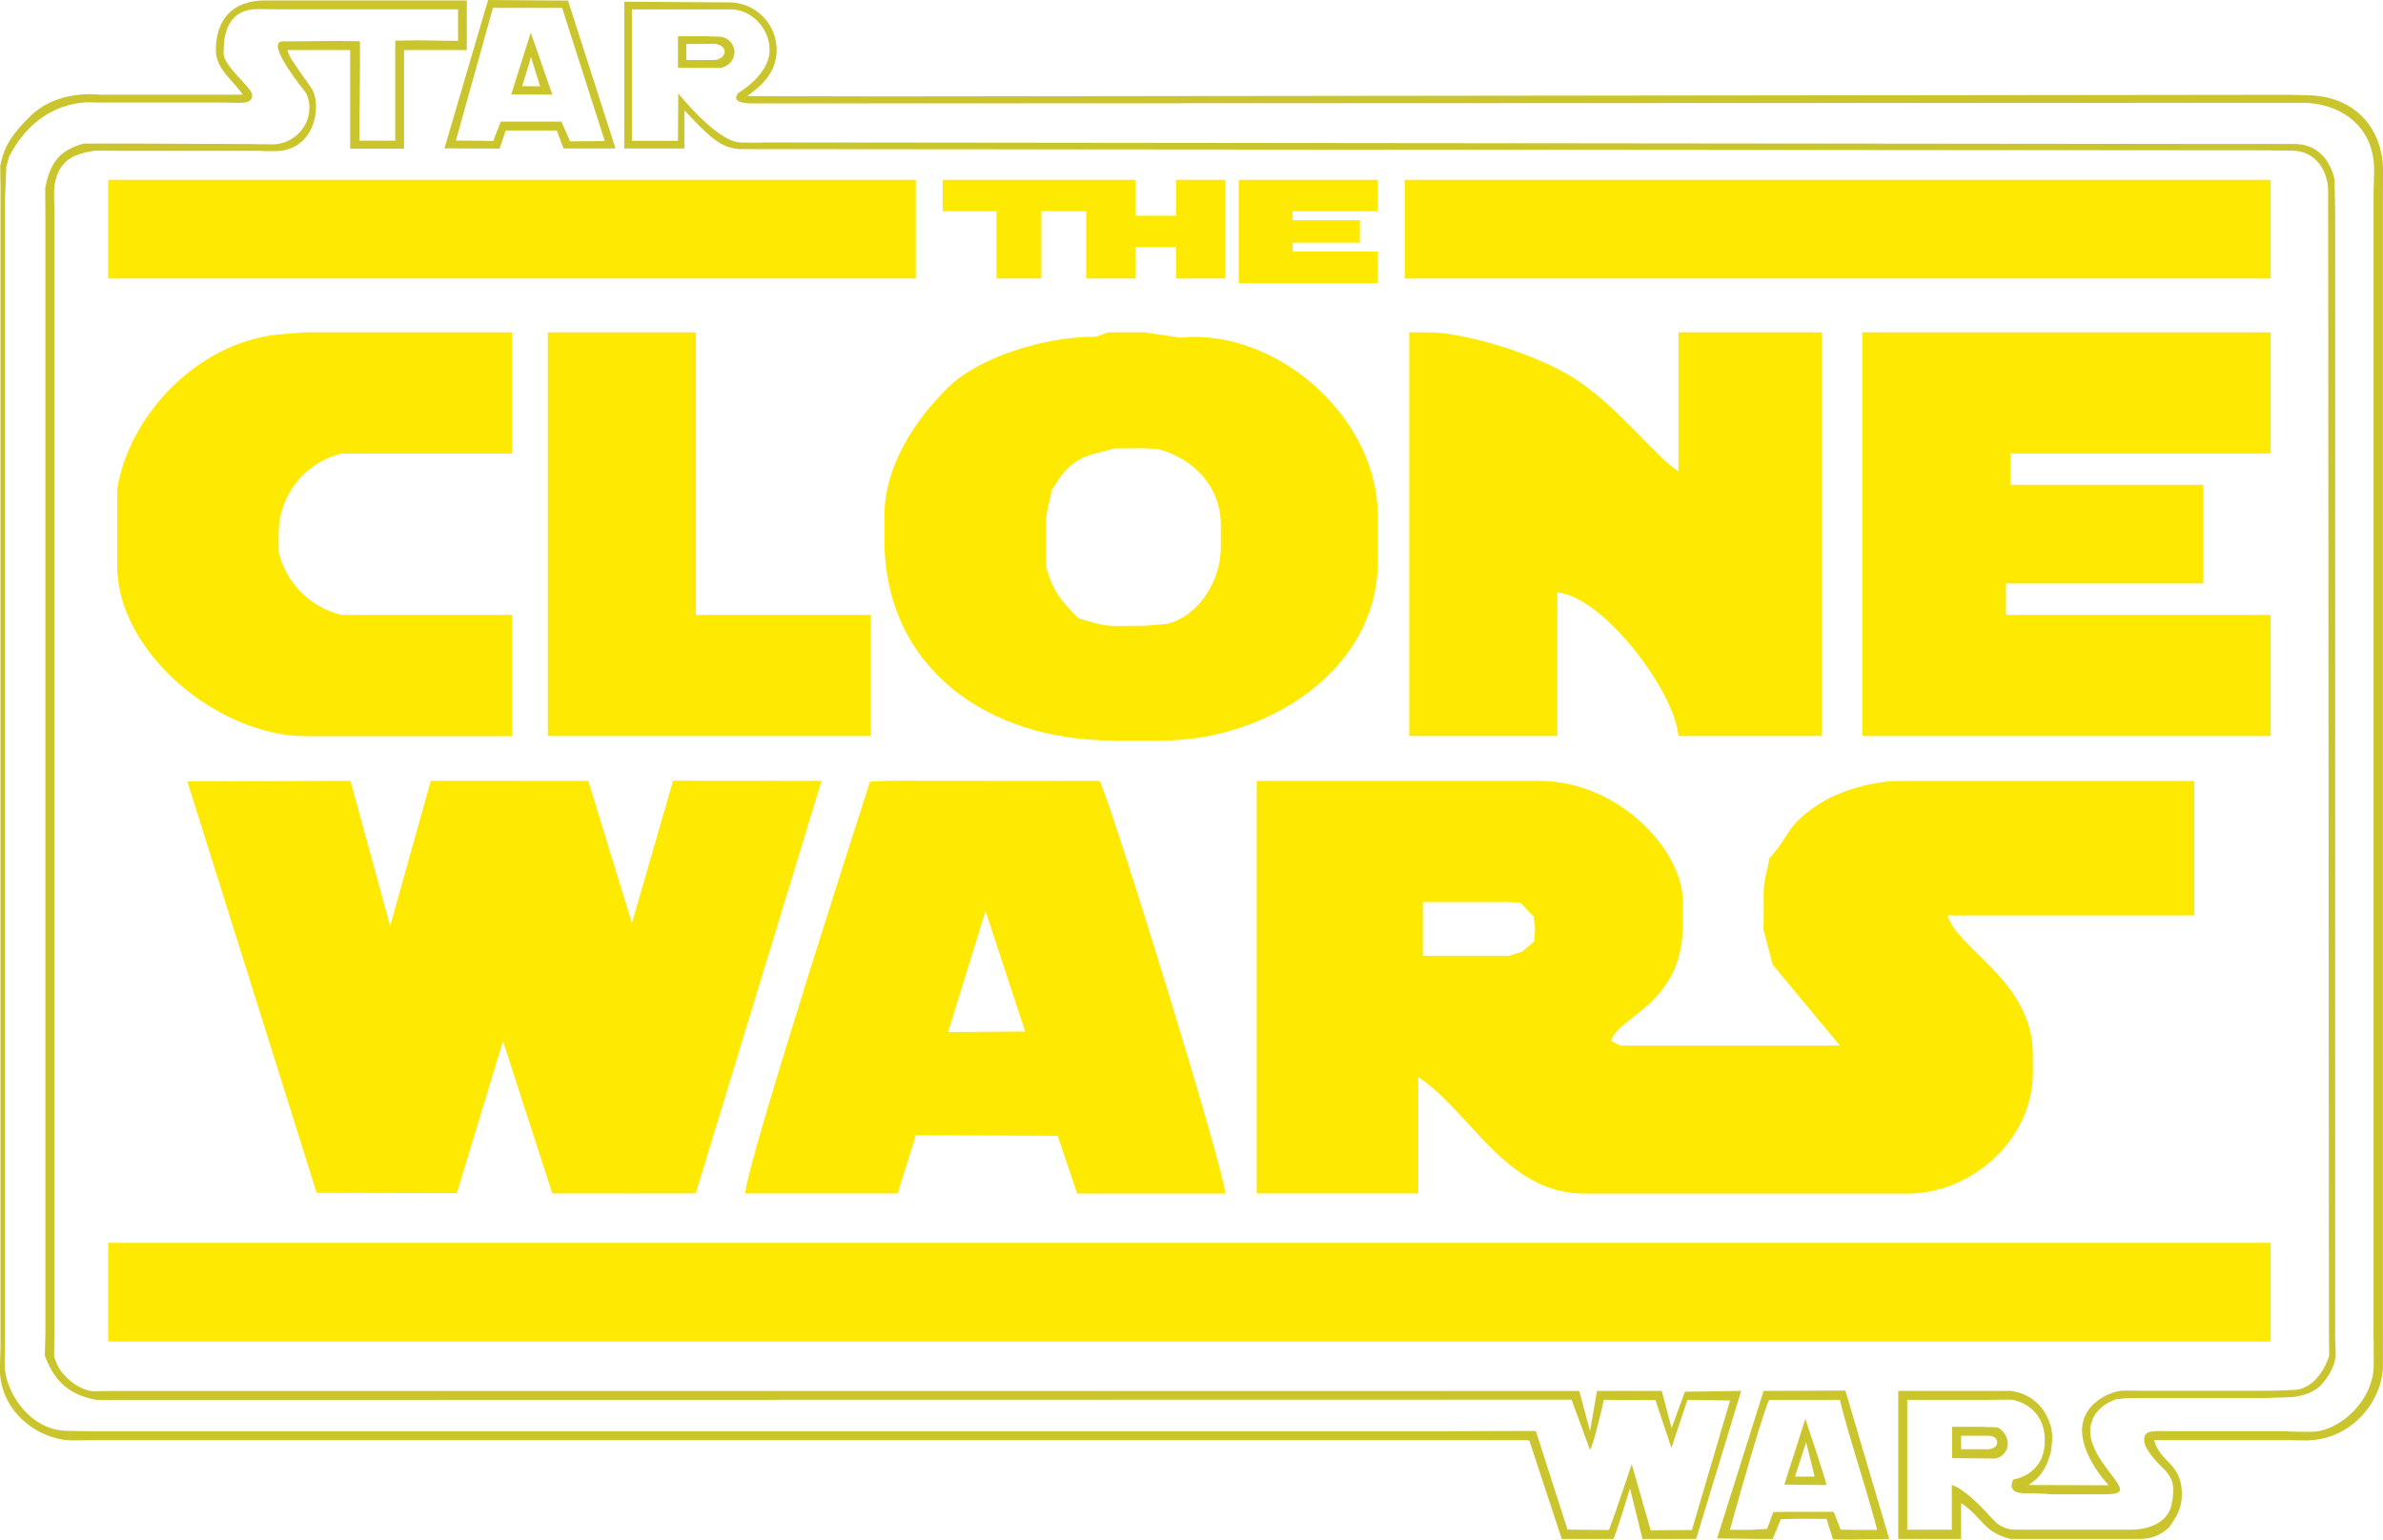
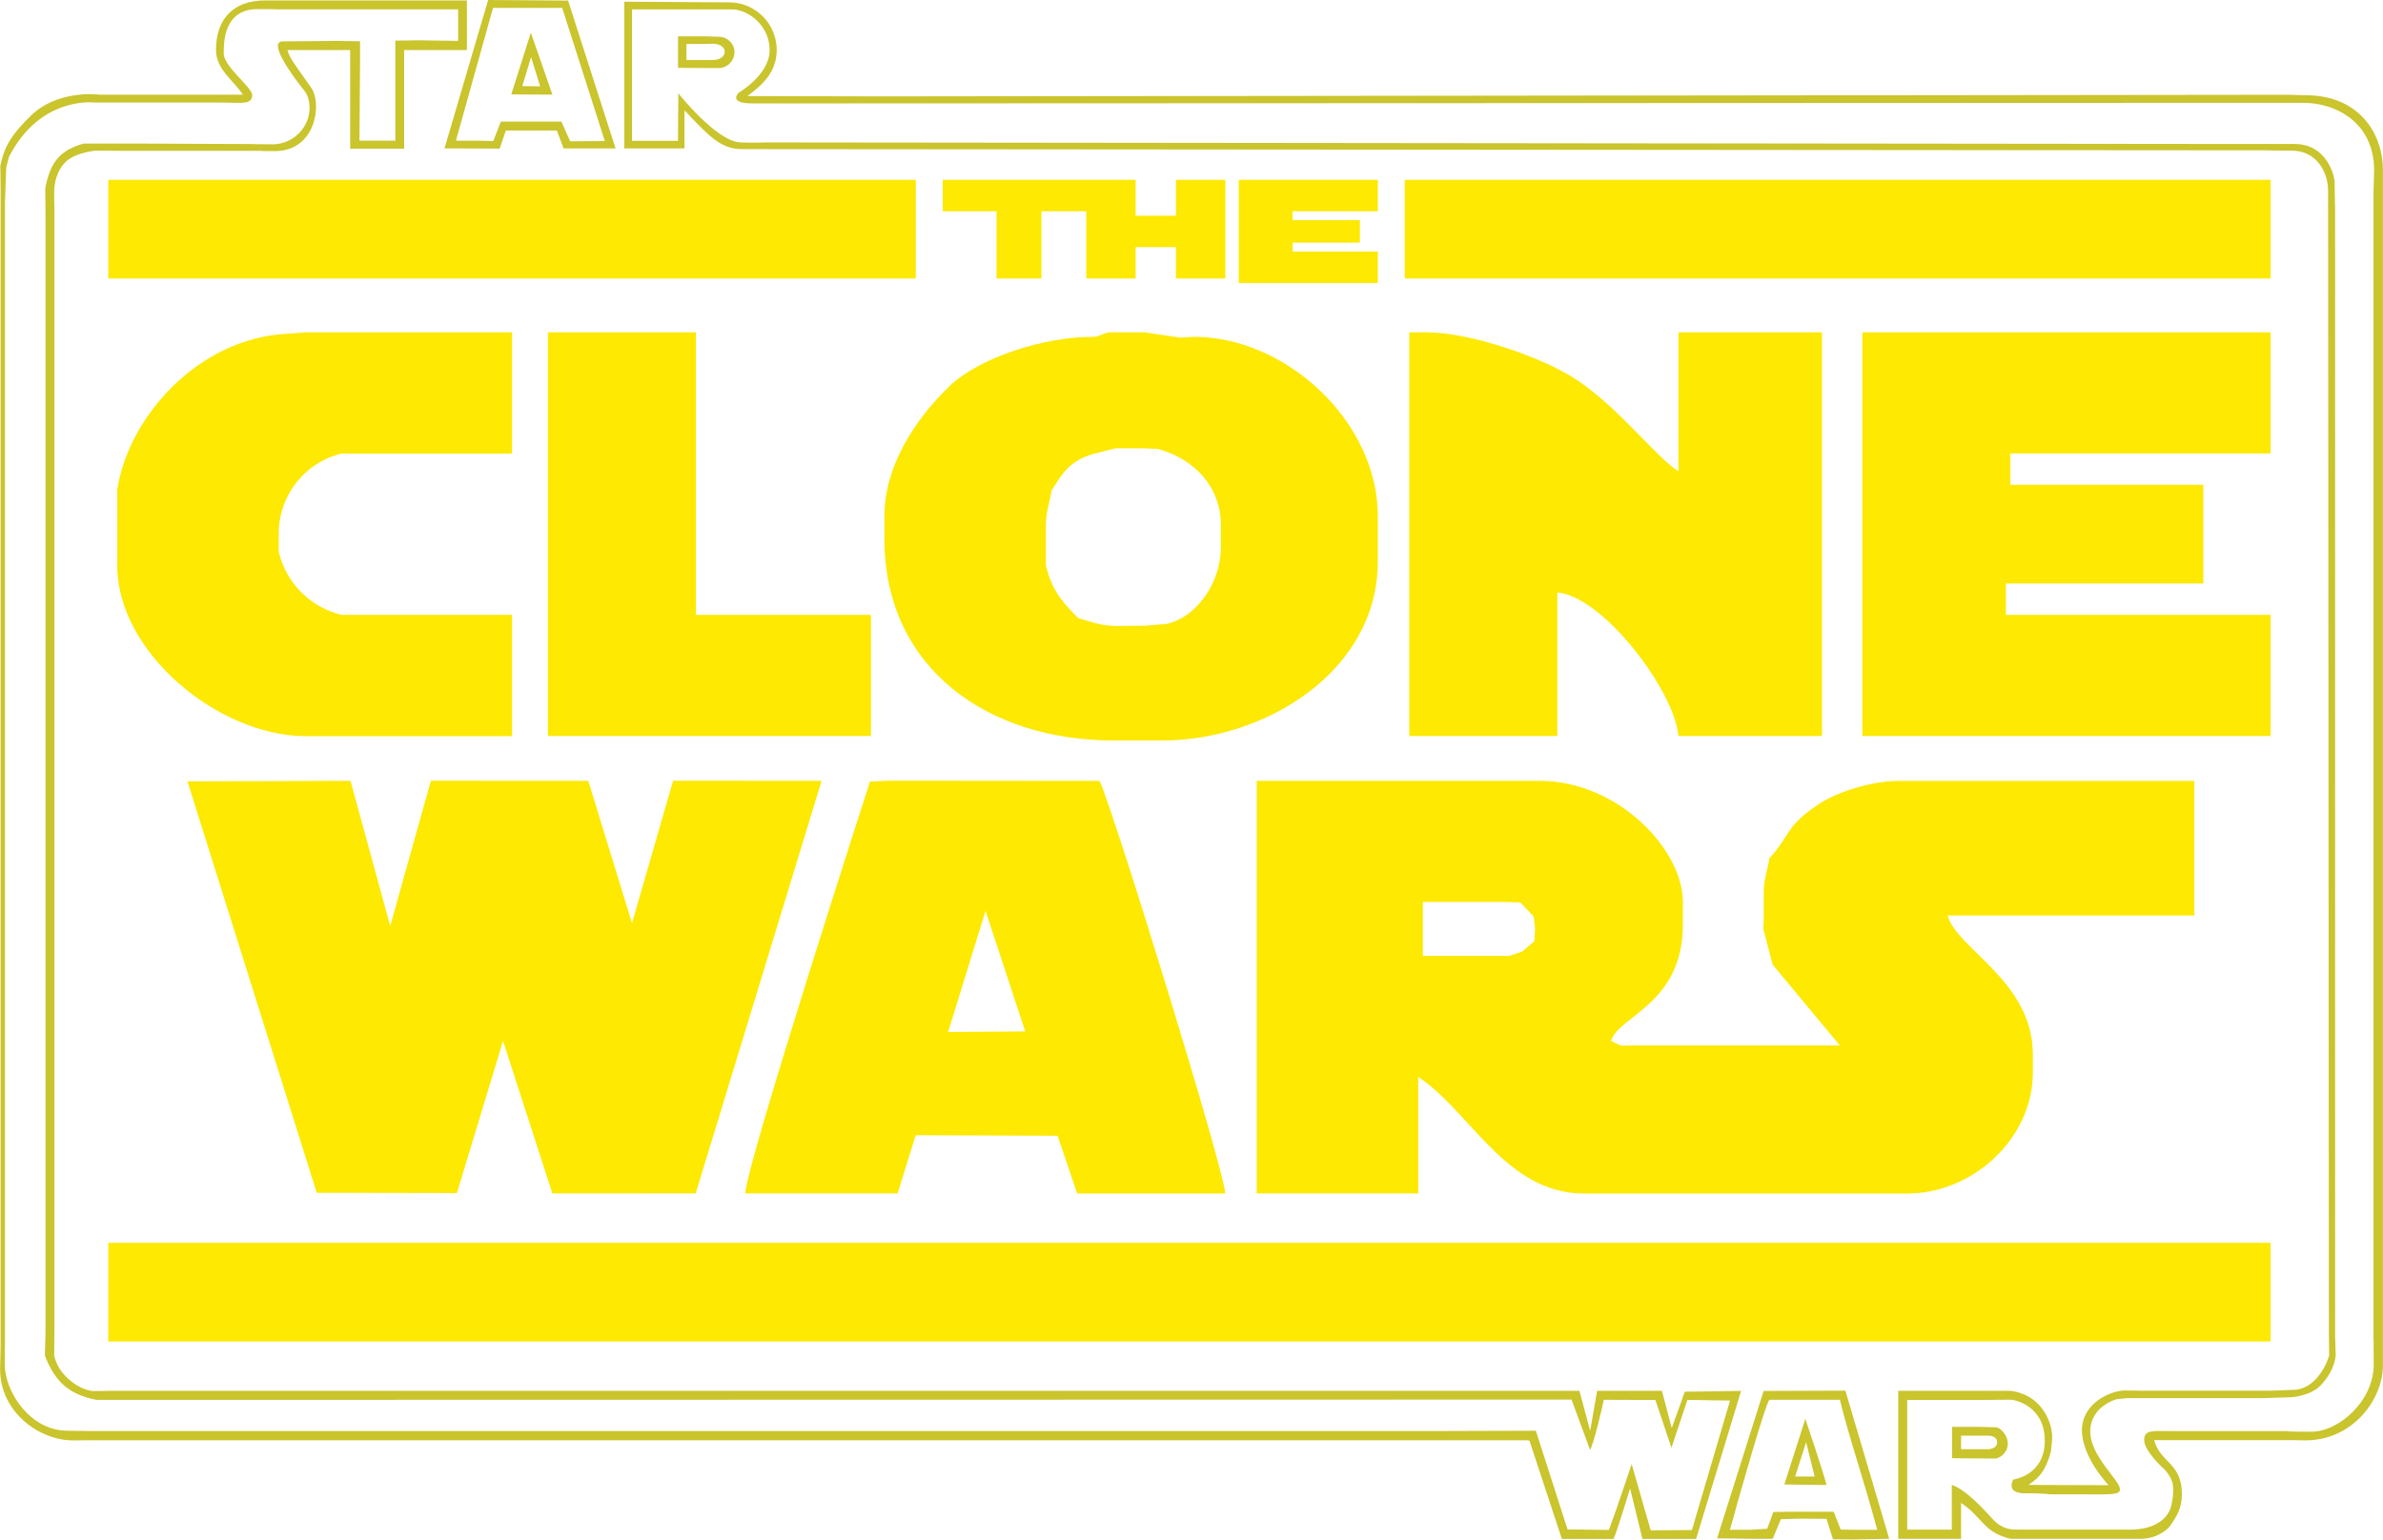
- <svg xmlns="http://www.w3.org/2000/svg" id="Layer_1" data-name="Layer 1" viewBox="0 0 772.6 499.24">
+ <svg xmlns="http://www.w3.org/2000/svg" id="Layer_1" data-name="Layer 1" width="772.64" height="499.25" viewBox="0 0 772.64 499.25">
  <defs>
    <style>.cls-1,.cls-2{fill:#fde901;}.cls-1,.cls-3{fill-rule:evenodd;}.cls-3{fill:#cac42d;}</style>
  </defs>
-   <path class="cls-1" d="M553.75,293.25h26.18l5.46.15,4.34,4.59.46,4-.26,4L586,309.35l-4.21,1.34h-28V293.25Zm-53.82,94.54H552.3V350c17,11.24,28.37,37.82,53.82,37.82H710.84c21.18,0,40.73-17.75,40.73-39.27V342.7c0-23.87-24.69-34.22-27.64-45.09h80V254h-96c-7.82,0-19.18,3.15-25.87,7.59-10.87,7.21-8.94,9.89-15.93,17.51-.62,4.25-1.83,6.77-1.83,11.27v8.72l-.1,2.94,3,11.55L689,339.79h-66.9c-5.29,0-3,.52-7.28-1.45,2.25-8.17,23.28-11.78,23.28-37.82v-7.27c0-17-21-39.28-46.55-39.28H499.93Z" transform="translate(-92.49 -0.74)" />
-   <rect class="cls-2" x="35.08" y="403.05" width="701.09" height="32" />
-   <polygon class="cls-1" points="102.67 386.83 148.11 386.92 163.07 337.59 179.07 387.05 225.54 387.02 266.35 253.23 218.21 253.19 204.88 299.4 190.71 253.23 139.68 253.2 126.49 300.32 113.62 253.23 60.74 253.39 102.67 386.83" />
-   <path class="cls-1" d="M549.39,239.43h48V192.88c14.88,1.29,38,31.89,39.27,46.55h46.55V108.52H636.66v45.09c-7.67-5-19-20.33-32.91-29.63-11.3-7.59-35.13-15.46-48.54-15.46h-5.82Z" transform="translate(-92.49 -0.74)" />
-   <polygon class="cls-1" points="603.8 238.69 736.17 238.69 736.17 199.41 650.35 199.41 650.35 189.23 714.35 189.23 714.35 157.23 651.8 157.23 651.8 147.05 736.17 147.05 736.17 107.78 603.8 107.78 603.8 238.69" />
-   <path class="cls-1" d="M463.27,146.12l4.66.22c11.29,3.09,20.37,11.85,20.37,24.72v7.28c0,10.54-7.07,22.21-17.46,24.72l-6.89.6-9.67.08c-4.5,0-7.58-1.2-12.15-2.51-5.41-5.32-8.66-9.22-10.56-17.08V171.06c0-4.5,1.21-7,1.83-11.26,2.56-3.61,5.05-9.8,14.17-12l6.52-1.67ZM446.11,110c-14.09,0-35.87,6.2-46.19,16.35C389,137,379.21,152,379.21,168.15v7.28c0,42.42,34,65.45,74.18,65.45h16c32.93,0,69.81-22.17,69.81-58.18V168.15c0-30.71-29.77-58.18-59.63-58.18l-4.41.27-11.59-1.72H451.93C448.57,109.42,449.1,110,446.11,110Z" transform="translate(-92.49 -0.74)" />
-   <path class="cls-1" d="M412,296.14l12.87,39.11-25,.18Zm-77.89,91.65,49.41,0,5.87-18.89,46,.18,6.36,18.73h48c-.15-7.13-36-123.57-40.73-133.82l-68.36-.06-6.09.27S334.31,378.57,334.11,387.79Z" transform="translate(-92.49 -0.74)" />
-   <path class="cls-1" d="M185.17,109c-28.22,1.56-51,26.64-54.69,50.48v24.72c0,28.26,33,55.28,61.09,55.28h66.91V200.15H203.2a27.59,27.59,0,0,1-20.36-20.36V174a26.65,26.65,0,0,1,20.36-26.18h55.28V108.52H191.57Z" transform="translate(-92.49 -0.74)" />
-   <rect class="cls-2" x="455.44" y="58.32" width="280.73" height="32" />
-   <polygon class="cls-1" points="177.62 238.69 282.35 238.69 282.35 199.41 225.62 199.41 225.62 107.78 177.62 107.78 177.62 238.69" />
-   <rect class="cls-2" x="35.08" y="58.32" width="261.82" height="32" />
-   <path class="cls-3" d="M192.46,38.55a12.17,12.17,0,0,1-11.35,9c-5.7,0-7-.1-7-.1l-1.45,0-33.6-.14-19.52,0c-7.3,2.12-10.73,5.55-12.41,14.55l.08,7.44,0,363.64-.19,7.44c2.77,7.11,6.62,12.47,16.76,14.35l5.22,0L602,454.64l6,16.28c1-1.18,4.39-15.28,4.41-16.22l16.78.07,5.2,15.49,5.19-15.56,13.82.21-12.37,42-13.36.09-6.15-21.45s-5.44,16.34-7.37,21.36l-13.45-.13-10.27-32-32.31.1H139.21l-17.46,0-7.34-.13C102,464.72,94,451.85,94,443.23l.07-7.44,0-369.45L94.52,55l.88-3.41C105.69,31.65,123.2,34,123.2,34h40.73c6.7,0,10.3.86,10.3-2.44,0-2.44-9.23-9.28-9.23-13.43,0-3.14-.25-14.44,11-14.44,5.82,0,5.77.07,5.77.07H241V14l-13.11-.19-7.25.11V46.35H209l.2-25.13,0-7.09L201.75,14s-12.71.16-17.59.16,2.61,10.53,7.08,16.12C191.24,30.25,193.68,33.06,192.46,38.55Zm-30-21.67c0,6.39,5.52,9.7,8.72,14.55l-46.54,0s-14.06-1.9-22.92,7.59c-7.2,7.05-8.27,11.37-9.15,15.48L92.66,62l0,375.28-.2,7.43c0,14,12.71,23.13,23.61,23.13l5.65-.05,17.46,0H587.32l1,.11,10.51,31.89H615.6c1.19-2.58,5.35-16.38,5.35-16.38L625,499.79l17.41,0,14.59-48-18.25.27-4.3,11.81-3.19-12.08-21,0L608,464.81l-3.48-13-46.4,0H92.66l36.36,0-6.25.09s-4.13,0-8.74-4.51a14.11,14.11,0,0,1-4-7l.07-7.44,0-365.09s-.08-2-.08-4.7.69-7,3.82-10,9.68-3.58,9.68-3.58l7.8.07,46.19,0s-1.57.1,4,.1c13.18,0,15.13-14.53,12.33-19.78-.75-1.4-4.32-6.05-6.47-9.4a13.93,13.93,0,0,1-1.71-3.6h20.36v32h17.46v-32h20.36V.88H178.48C167.68.88,162.48,7.33,162.48,16.88Z" transform="translate(-92.49 -0.74)" />
-   <path class="cls-3" d="M297.37,3.79h32.38C335.07,3.79,342,9,342,17s-10,13.79-10,13.79-3.77,3.49,4.48,3.49h12.57l475.82-.19h14.44c10.36,0,22.91,6.28,22.91,21.91l-.2,7.44,0,372.36s.07-4.43.07,7.44-11.27,21.82-20.27,21.82-7.44-.2-7.44-.2l-37.18,0c-6.69,0-9.54-.6-9.54,2.91s6.19,9.15,6.19,9.15,3.21,2.8,3.21,6.37a18.7,18.7,0,0,1-.46,5s-.58,8.53-13.82,8.53c-16.57,0-32.74,0-32.74,0l-4.93-.05a9.55,9.55,0,0,1-6.28-3.09c-4.39-4.8-9.16-9.8-13.54-11.4v14.54H710.84V454.7H737s6.32-.07,7.44-.07,11,1.91,11,13.28-10.21,12.61-10.21,12.61S742.56,485,749,485a64.23,64.23,0,0,1,8.43.33s3.84,0,11.61,0,10.78.23,10.78-1.64c0-2.92-9.64-10.69-9.64-18.77s8.42-10.41,8.42-10.41l1.85-.22,1.81-.17H826.4l8.83-.29s6.29-.25,9.76-3.95c4.78-5.09,4.78-9.8,4.78-9.8l-.2-5.7V68.93s-.18-8.29-.18-9.44-2.17-12.06-13-12.06-6.3,0-6.3,0l-16,0-465-.49-8.73,0s-2.27.17-7.76,0C324.86,46.74,312.39,31,312.39,31l-.1,15.42H297.37V3.79ZM378.17,32l-43.39-.1c4.9-3.64,9.52-7.76,9.52-15a15.48,15.48,0,0,0-15-15.4H327l-32.12-.21V48.88h19.51V36.53C321.73,44.19,325.84,49.1,333,49.1l495.65.4s-1.08.09,6.87.09,11.78,6.82,11.78,13.06.26,370.23.26,370.23l.08,7.45a19.17,19.17,0,0,1-4.46,7.81c-3.39,3.49-6.87,3.33-6.87,3.33l-7.66.29-42.18,0s-1.62-.07-5.2-.07c-4.41,0-13.76,4.09-13.76,12.9s8.65,17.81,8.65,17.81l-26-.09c2-1.38,5.46-3.44,7.31-11l.37-3.57v-1.78l-.41-2.51C755.64,457,751,452.6,744.3,451.79H707.93v48H728.3V488.15c6.91,4.58,7.16,9.5,16,11.64h42.18a13.11,13.11,0,0,0,9.27-3.77c2.44-3.41,4.13-6.1,4.13-10.73,0-10.22-7-10.08-9-17.5h45l4.07.07c15.46,0,25.11-13.44,25.11-24.22,0-4.72,0-7.85,0-7.85l0-372.36L865.1,56c0-12.49-8.16-24.37-25-24.37l-5.67-.16,2.91,0Z" transform="translate(-92.49 -0.74)" />
-   <polygon class="cls-1" points="305.62 68.5 323.08 68.5 323.08 90.32 337.62 90.32 337.62 68.5 352.17 68.5 352.17 90.32 368.17 90.32 368.17 80.14 381.26 80.14 381.26 90.32 397.26 90.32 397.26 58.32 381.26 58.32 381.26 69.96 368.17 69.96 368.17 58.32 305.62 58.32 305.62 68.5" />
-   <polygon class="cls-1" points="401.62 91.78 446.71 91.78 446.71 81.59 419.08 81.59 419.08 78.69 440.89 78.69 440.89 71.41 419.08 71.41 419.08 68.5 446.71 68.5 446.71 58.32 401.62 58.32 401.62 91.78" />
-   <path class="cls-3" d="M240.31,46.3l12-43h22.43l13.82,43.18-11.23.09-2.82-6.39H254.84l-2.44,6.3-4.23-.1-7.27-.05Zm-3.73,2.56,17.89.07,2-5.87H273l2.2,5.82h16.85L276.65.93,250.73.74Z" transform="translate(-92.49 -0.74)" />
-   <path class="cls-3" d="M653.36,496.88c3.66-13.38,11.51-40.7,12.77-42.18H689c2.85,11.81,7.72,25.79,12.12,42.18h-6.3l-5.57-.09L687,491l-5.28,0-8.73,0-5.57.09-2,5.44-5.48.33-5.81,0Zm16.51-3.46,6-.17,8.8.06,2.1,6.63,6.57.05,11.66-.2-14.21-48.1-26.51.1-15.09,47.84,12.18.16,5.87,0Z" transform="translate(-92.49 -0.74)" />
-   <path class="cls-3" d="M678.06,468.47l2.76,11.12h-6.38ZM671,482.17l13.68.17c-1-4.1-6.88-21.47-6.88-21.47Z" transform="translate(-92.49 -0.74)" />
-   <path class="cls-3" d="M267.6,28.74l-5.8-.08,2.85-9.4Zm-9.37,2.62,13.34.07-7-20.1Z" transform="translate(-92.49 -0.74)" />
-   <path class="cls-3" d="M737,470.7H728.3v-4.36H737s3-.12,3,2.13S737,470.7,737,470.7Zm-11.63,2.91,8.73.06s4.33.06,5.36.06a5,5,0,0,0,4-4.68c0-3-2.49-5.47-3.89-5.47s-5.46-.15-5.46-.15h-8.72Z" transform="translate(-92.49 -0.74)" />
-   <path class="cls-3" d="M323.67,20.2c-4.78,0-8.65,0-8.65,0V15l4.81,0c1.54,0,2.69-.07,3.58-.09C329,14.93,328.44,20.2,323.67,20.2ZM312.3,22.7l8.73.06s3.27,0,4.85,0a5.22,5.22,0,0,0,4.73-4.91,5.06,5.06,0,0,0-5.26-5.22c-.84,0-4.33-.15-4.33-.15H312.3Z" transform="translate(-92.49 -0.74)" />
+   <path class="cls-1" d="M461.26,292.51h26.18l5.46.15,4.34,4.59.46,4-.26,4-3.93,3.36L489.3,310h-28V292.51Zm-53.82,94.54h52.37V349.26c17,11.24,28.37,37.82,53.82,37.82H618.35c21.18,0,40.73-17.75,40.73-39.27V342c0-23.87-24.69-34.22-27.64-45.09h80V253.26h-96c-7.82,0-19.18,3.15-25.87,7.59-10.87,7.21-8.94,9.89-15.93,17.51-.62,4.25-1.83,6.77-1.83,11.27v8.72l-.1,2.94,3,11.55,21.8,26.21h-66.9c-5.29,0-3,.52-7.28-1.45,2.25-8.17,23.28-11.78,23.28-37.82v-7.27c0-17-21-39.28-46.55-39.28H407.44Z" transform="translate(0.03)" />
+   <rect class="cls-2" x="35.11" y="403.05" width="701.09" height="32" />
+   <polygon class="cls-1" points="102.7 386.83 148.14 386.92 163.1 337.59 179.1 387.05 225.57 387.02 266.38 253.23 218.24 253.19 204.91 299.4 190.74 253.23 139.71 253.2 126.52 300.32 113.65 253.23 60.77 253.39 102.7 386.83" />
+   <path class="cls-1" d="M456.9,238.69h48V192.14c14.88,1.29,38,31.89,39.27,46.55h46.55V107.78H544.17v45.09c-7.67-5-19-20.33-32.91-29.63-11.3-7.59-35.13-15.46-48.54-15.46H456.9Z" transform="translate(0.03)" />
+   <polygon class="cls-1" points="603.83 238.69 736.2 238.69 736.2 199.41 650.38 199.41 650.38 189.23 714.38 189.23 714.38 157.23 651.83 157.23 651.83 147.05 736.2 147.05 736.2 107.78 603.83 107.78 603.83 238.69" />
+   <path class="cls-1" d="M370.78,145.38l4.66.22c11.29,3.09,20.37,11.85,20.37,24.72v7.28c0,10.54-7.07,22.21-17.46,24.72l-6.89.6-9.67.08c-4.5,0-7.58-1.2-12.15-2.51-5.41-5.32-8.66-9.22-10.56-17.08V170.32c0-4.5,1.21-7,1.83-11.26,2.56-3.61,5-9.8,14.17-12l6.52-1.67Zm-17.16-36.12c-14.09,0-35.87,6.2-46.19,16.35-10.92,10.65-20.71,25.65-20.71,41.8v7.28c0,42.42,34,65.45,74.18,65.45h16c32.93,0,69.81-22.17,69.81-58.18V167.41c0-30.71-29.77-58.18-59.63-58.18l-4.41.27-11.59-1.72H359.44C356.08,108.68,356.61,109.26,353.62,109.26Z" transform="translate(0.03)" />
+   <path class="cls-1" d="M319.51,295.4l12.87,39.11-25,.18Zm-77.89,91.65H291l5.87-18.89,46,.18,6.36,18.73h48c-.15-7.13-36-123.57-40.73-133.82l-68.36-.06-6.09.27S241.82,377.83,241.62,387.05Z" transform="translate(0.03)" />
+   <path class="cls-1" d="M92.68,108.26c-28.22,1.56-51,26.64-54.69,50.48v24.72c0,28.26,33,55.28,61.09,55.28H166V199.41H110.71a27.6,27.6,0,0,1-20.36-20.36v-5.79a26.66,26.66,0,0,1,20.36-26.18H166v-39.3H99.08Z" transform="translate(0.03)" />
+   <rect class="cls-2" x="455.47" y="58.32" width="280.73" height="32" />
+   <polygon class="cls-1" points="177.65 238.69 282.38 238.69 282.38 199.41 225.65 199.41 225.65 107.78 177.65 107.78 177.65 238.69" />
+   <rect class="cls-2" x="35.11" y="58.32" width="261.82" height="32" />
+   <path class="cls-3" d="M100,37.81a12.17,12.17,0,0,1-11.35,9c-5.7,0-7-.1-7-.1H80.17l-33.6-.14H27.05c-7.3,2.12-10.73,5.55-12.41,14.55l.08,7.44V432.2l-.19,7.44c2.77,7.11,6.62,12.47,16.76,14.35h5.22l473-.09,6,16.28c1-1.18,4.39-15.28,4.41-16.22l16.78.07,5.2,15.49L547.09,454l13.82.21-12.37,42-13.36.09L529,474.81s-5.44,16.34-7.37,21.36L508.21,496l-10.27-32-32.31.1H29.26L21.92,464c-12.41,0-20.41-12.9-20.41-21.52l.07-7.44V65.6L2,54.26l.88-3.41c10.29-19.94,27.8-17.59,27.8-17.59H71.44c6.7,0,10.3.86,10.3-2.44,0-2.44-9.23-9.28-9.23-13.43,0-3.14-.25-14.44,11-14.44,5.82,0,5.77.07,5.77.07h59.23V13.26l-13.11-.19-7.25.11V45.61H116.51l.2-25.13V13.39l-7.45-.13s-12.71.16-17.59.16S94.28,24,98.75,29.54C98.75,29.51,101.19,32.32,100,37.81ZM70,16.14c0,6.39,5.52,9.7,8.72,14.55H32.15s-14.06-1.9-22.92,7.59C2,45.33,1,49.65.08,53.76l.09,7.5V436.54L0,444c0,14,12.71,23.13,23.61,23.13l5.65-.05h465.6l1,.11,10.51,31.89h16.77c1.19-2.58,5.35-16.38,5.35-16.38l4,16.38h17.41l14.59-48-18.25.27L542,463.13l-3.19-12.08h-21l-2.26,13-3.48-13H36.53l-6.25.09s-4.13,0-8.74-4.51a14,14,0,0,1-4-7l.07-7.44V67.12s-.08-2-.08-4.7.69-7,3.82-10S31,48.84,31,48.84l7.8.07H85s-1.57.1,4,.1c13.18,0,15.13-14.53,12.33-19.78-.75-1.4-4.32-6.05-6.47-9.4a13.68,13.68,0,0,1-1.71-3.6h20.36v32H131v-32h20.36V.14H86c-10.8,0-16,6.45-16,16Z" transform="translate(0.03)" />
+   <path class="cls-3" d="M204.88,3.05h32.38c5.32,0,12.25,5.21,12.25,13.21s-10,13.79-10,13.79-3.77,3.49,4.48,3.49h12.57l475.82-.19h14.44c10.36,0,22.91,6.28,22.91,21.91l-.2,7.44V435.06s.07-4.43.07,7.44-11.27,21.82-20.27,21.82-7.44-.2-7.44-.2H704.71c-6.69,0-9.54-.6-9.54,2.91s6.19,9.15,6.19,9.15,3.21,2.8,3.21,6.37a18.69,18.69,0,0,1-.46,5s-.58,8.53-13.82,8.53H657.55l-4.93-.05a9.55,9.55,0,0,1-6.28-3.09c-4.39-4.8-9.16-9.8-13.54-11.4v14.54H618.35V454h26.16s6.32-.07,7.44-.07,11,1.91,11,13.28-10.21,12.61-10.21,12.61-2.67,4.48,3.77,4.48a66,66,0,0,1,8.43.33h11.61c7.77,0,10.78.23,10.78-1.64,0-2.92-9.64-10.69-9.64-18.77s8.42-10.41,8.42-10.41l1.85-.22,1.81-.17h44.14l8.83-.29s6.29-.25,9.76-3.95c4.78-5.09,4.78-9.8,4.78-9.8l-.2-5.7V68.19s-.18-8.29-.18-9.44-2.17-12.06-13-12.06H721.6l-465-.49h-8.73s-2.27.17-7.76,0c-7.74-.2-20.21-15.94-20.21-15.94l-.1,15.42H204.88Zm80.8,28.21-43.39-.1c4.9-3.64,9.52-7.76,9.52-15a15.48,15.48,0,0,0-15-15.4h-2.3L202.39.55V48.14H221.9V35.79c7.34,7.66,11.45,12.57,18.61,12.57l495.65.4s-1.08.09,6.87.09,11.78,6.82,11.78,13.06.26,370.23.26,370.23l.08,7.45a19.14,19.14,0,0,1-4.46,7.81c-3.39,3.49-6.87,3.33-6.87,3.33l-7.66.29H694s-1.62-.07-5.2-.07C684.37,451,675,455,675,463.85s8.65,17.81,8.65,17.81l-26-.09c2-1.38,5.46-3.44,7.31-11l.37-3.57v-1.78l-.41-2.51c-1.79-6.45-6.43-10.85-13.13-11.66H615.44v48h20.37V487.41c6.91,4.58,7.16,9.5,16,11.64H694a13.11,13.11,0,0,0,9.27-3.77c2.44-3.41,4.13-6.1,4.13-10.73,0-10.22-7-10.08-9-17.5h45l4.07.07c15.46,0,25.11-13.44,25.11-24.22V62.69l0-7.43c0-12.49-8.16-24.37-25-24.37l-5.67-.16h2.91Z" transform="translate(0.03)" />
+   <polygon class="cls-1" points="305.65 68.5 323.11 68.5 323.11 90.32 337.65 90.32 337.65 68.5 352.2 68.5 352.2 90.32 368.2 90.32 368.2 80.14 381.29 80.14 381.29 90.32 397.29 90.32 397.29 58.32 381.29 58.32 381.29 69.96 368.2 69.96 368.2 58.32 305.65 58.32 305.65 68.5" />
+   <polygon class="cls-1" points="401.65 91.78 446.74 91.78 446.74 81.59 419.11 81.59 419.11 78.69 440.92 78.69 440.92 71.41 419.11 71.41 419.11 68.5 446.74 68.5 446.74 58.32 401.65 58.32 401.65 91.78" />
+   <path class="cls-3" d="M147.82,45.56l12-43h22.43l13.82,43.18-11.23.09L182,39.44H162.35l-2.44,6.3-4.23-.1-7.27,0Zm-3.73,2.56,17.89.07,2-5.87h16.53l2.2,5.82h16.85L184.16.19,158.24,0Z" transform="translate(0.03)" />
+   <path class="cls-3" d="M560.87,496.14c3.66-13.38,11.51-40.7,12.77-42.18h22.87c2.85,11.81,7.72,25.79,12.12,42.18h-6.3l-5.57-.09-2.25-5.79h-14l-5.57.09-2,5.44-5.48.33h-5.81Zm16.51-3.46,6-.17,8.8.06,2.1,6.63,6.57.05,11.66-.2L598.3,451l-26.51.1L556.7,498.89l12.18.16h5.87Z" transform="translate(0.03)" />
+   <path class="cls-3" d="M585.57,467.73l2.76,11.12H582Zm-7.06,13.7,13.68.17c-1-4.1-6.88-21.47-6.88-21.47Z" transform="translate(0.03)" />
+   <path class="cls-3" d="M175.11,28l-5.8-.08,2.85-9.4Zm-9.37,2.62,13.34.07-7-20.1Z" transform="translate(0.03)" />
+   <path class="cls-3" d="M644.51,470h-8.7V465.6h8.7s3-.12,3,2.13S644.51,470,644.51,470Zm-11.63,2.91,8.73.06s4.33.06,5.36.06a5,5,0,0,0,4-4.68c0-3-2.49-5.47-3.89-5.47s-5.46-.15-5.46-.15H632.9Z" transform="translate(0.03)" />
+   <path class="cls-3" d="M231.18,19.46h-8.65v-5.2h4.81c1.54,0,2.69-.07,3.58-.09C236.51,14.19,236,19.46,231.18,19.46ZM219.81,22l8.73.06h4.85a5.22,5.22,0,0,0,4.73-4.91,5.06,5.06,0,0,0-4.89-5.22h-.37c-.84,0-4.33-.15-4.33-.15h-8.72Z" transform="translate(0.03)" />
</svg>
